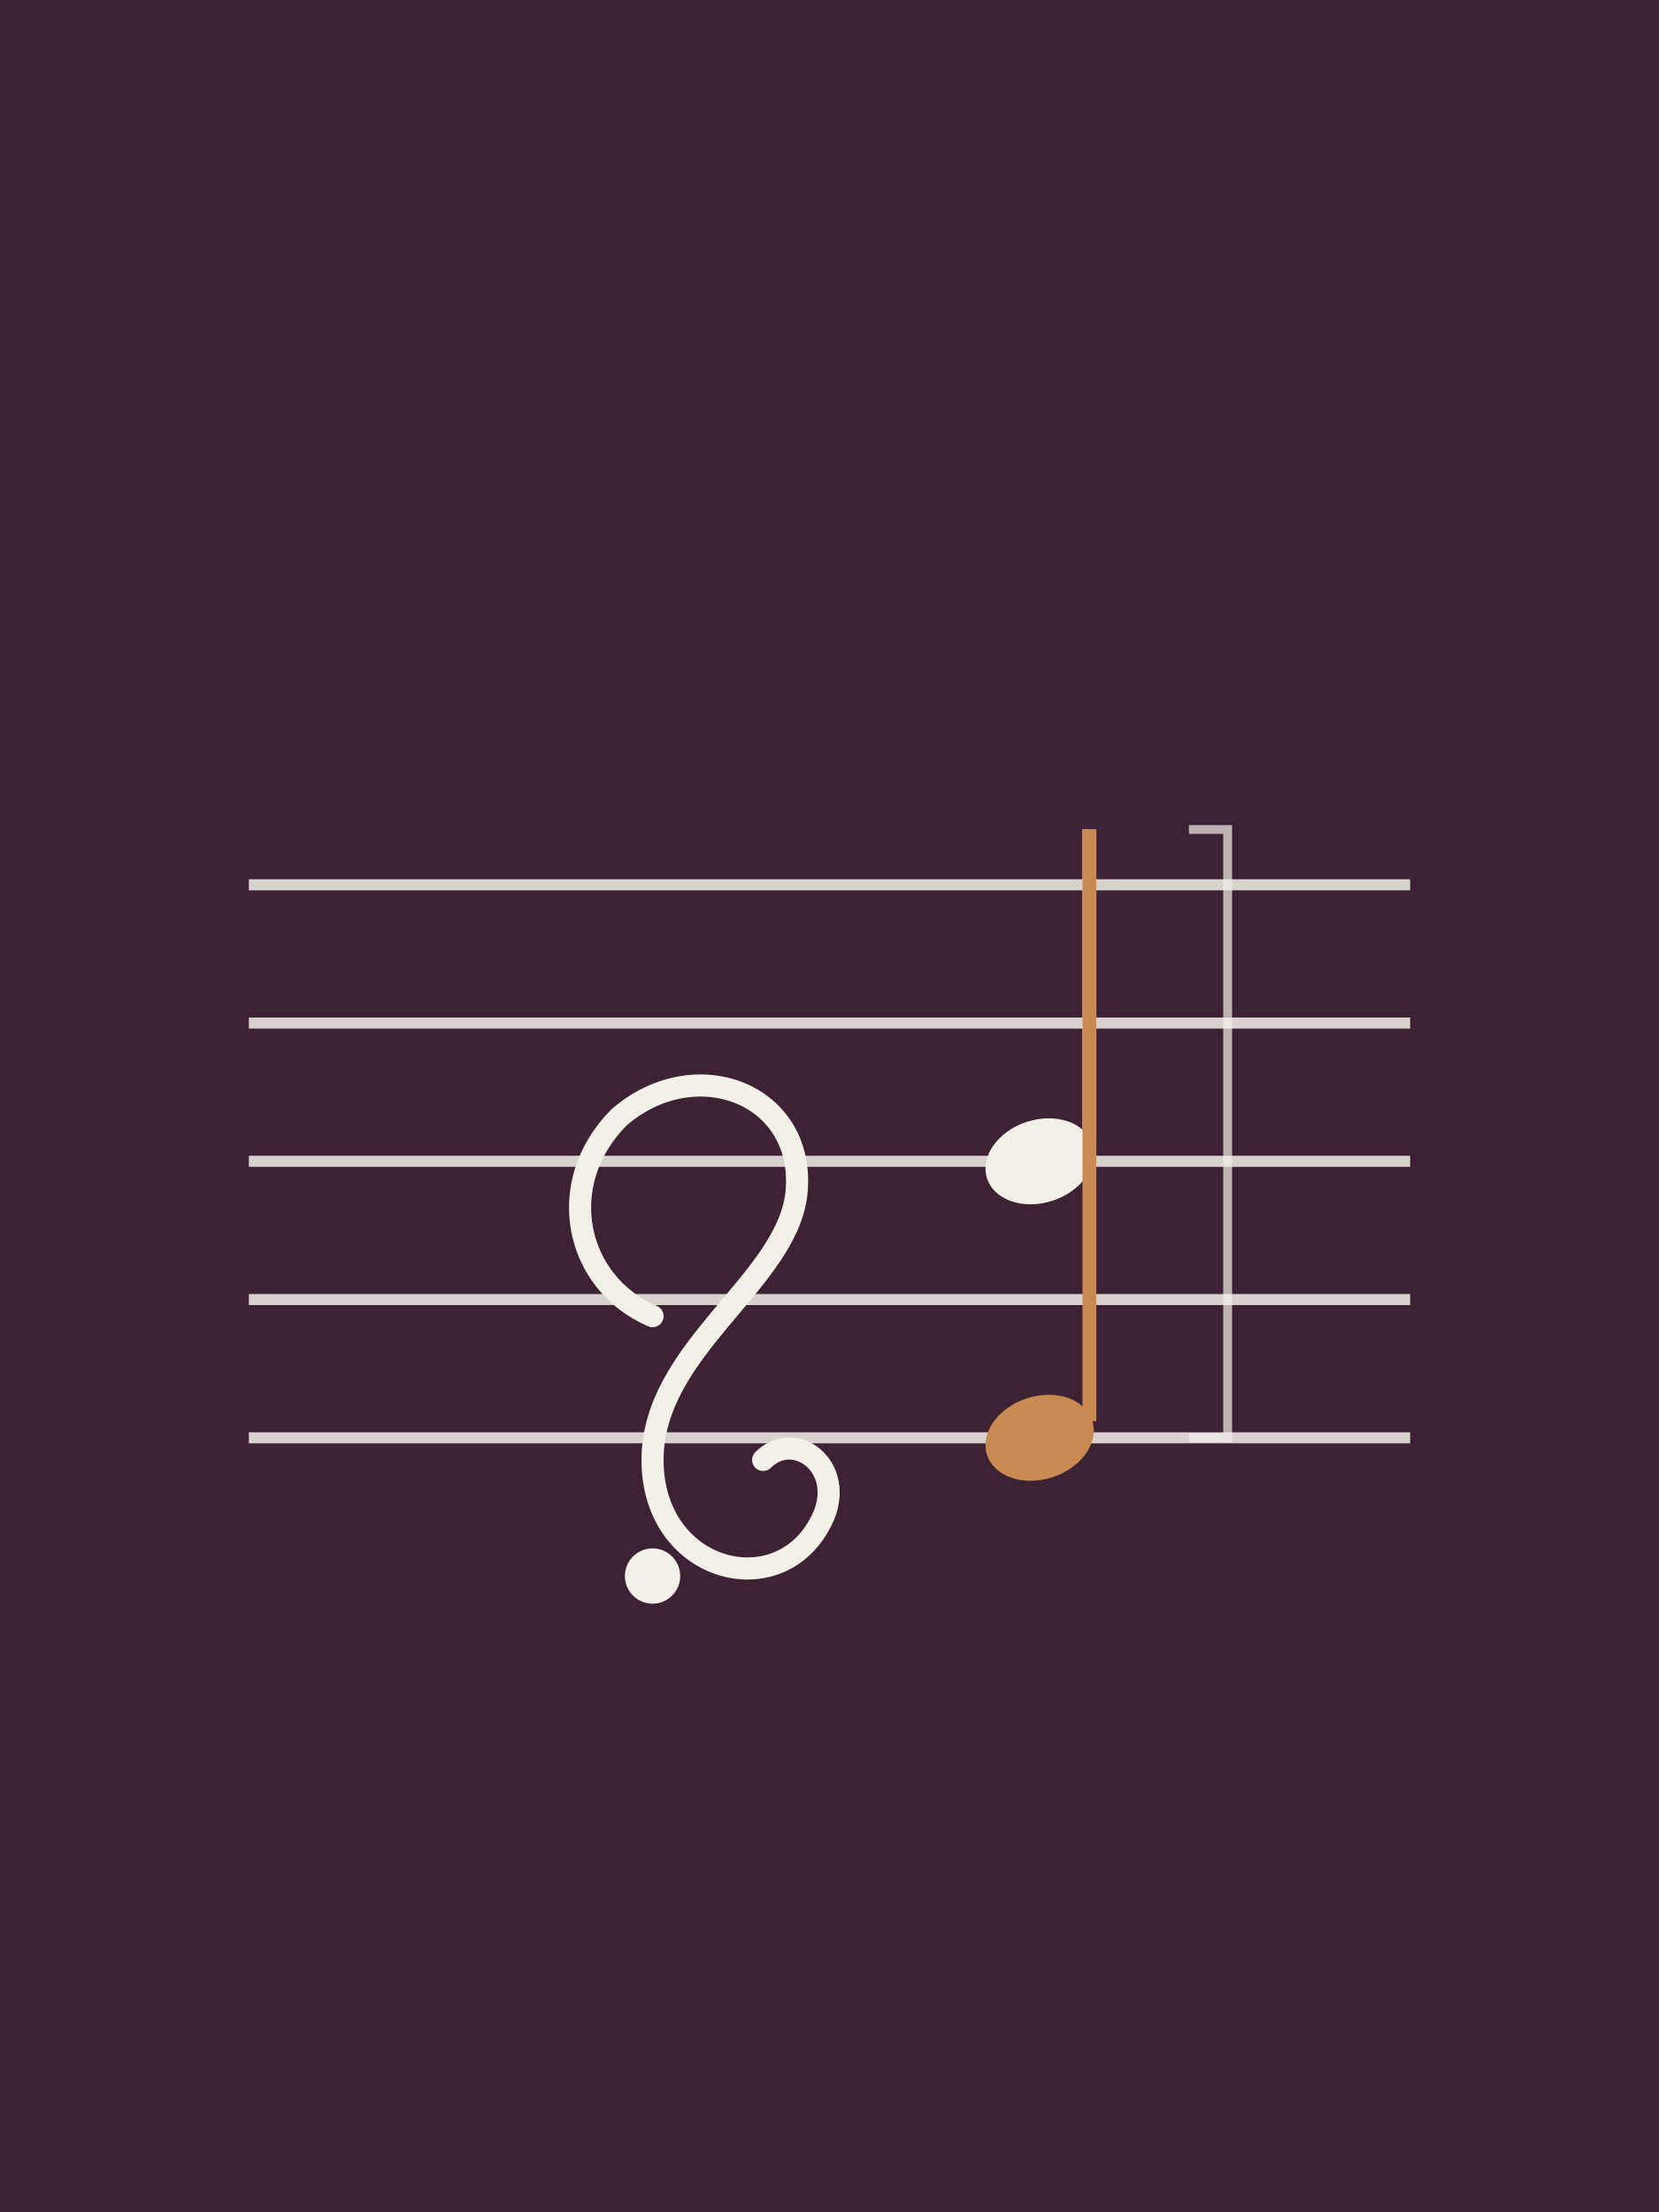
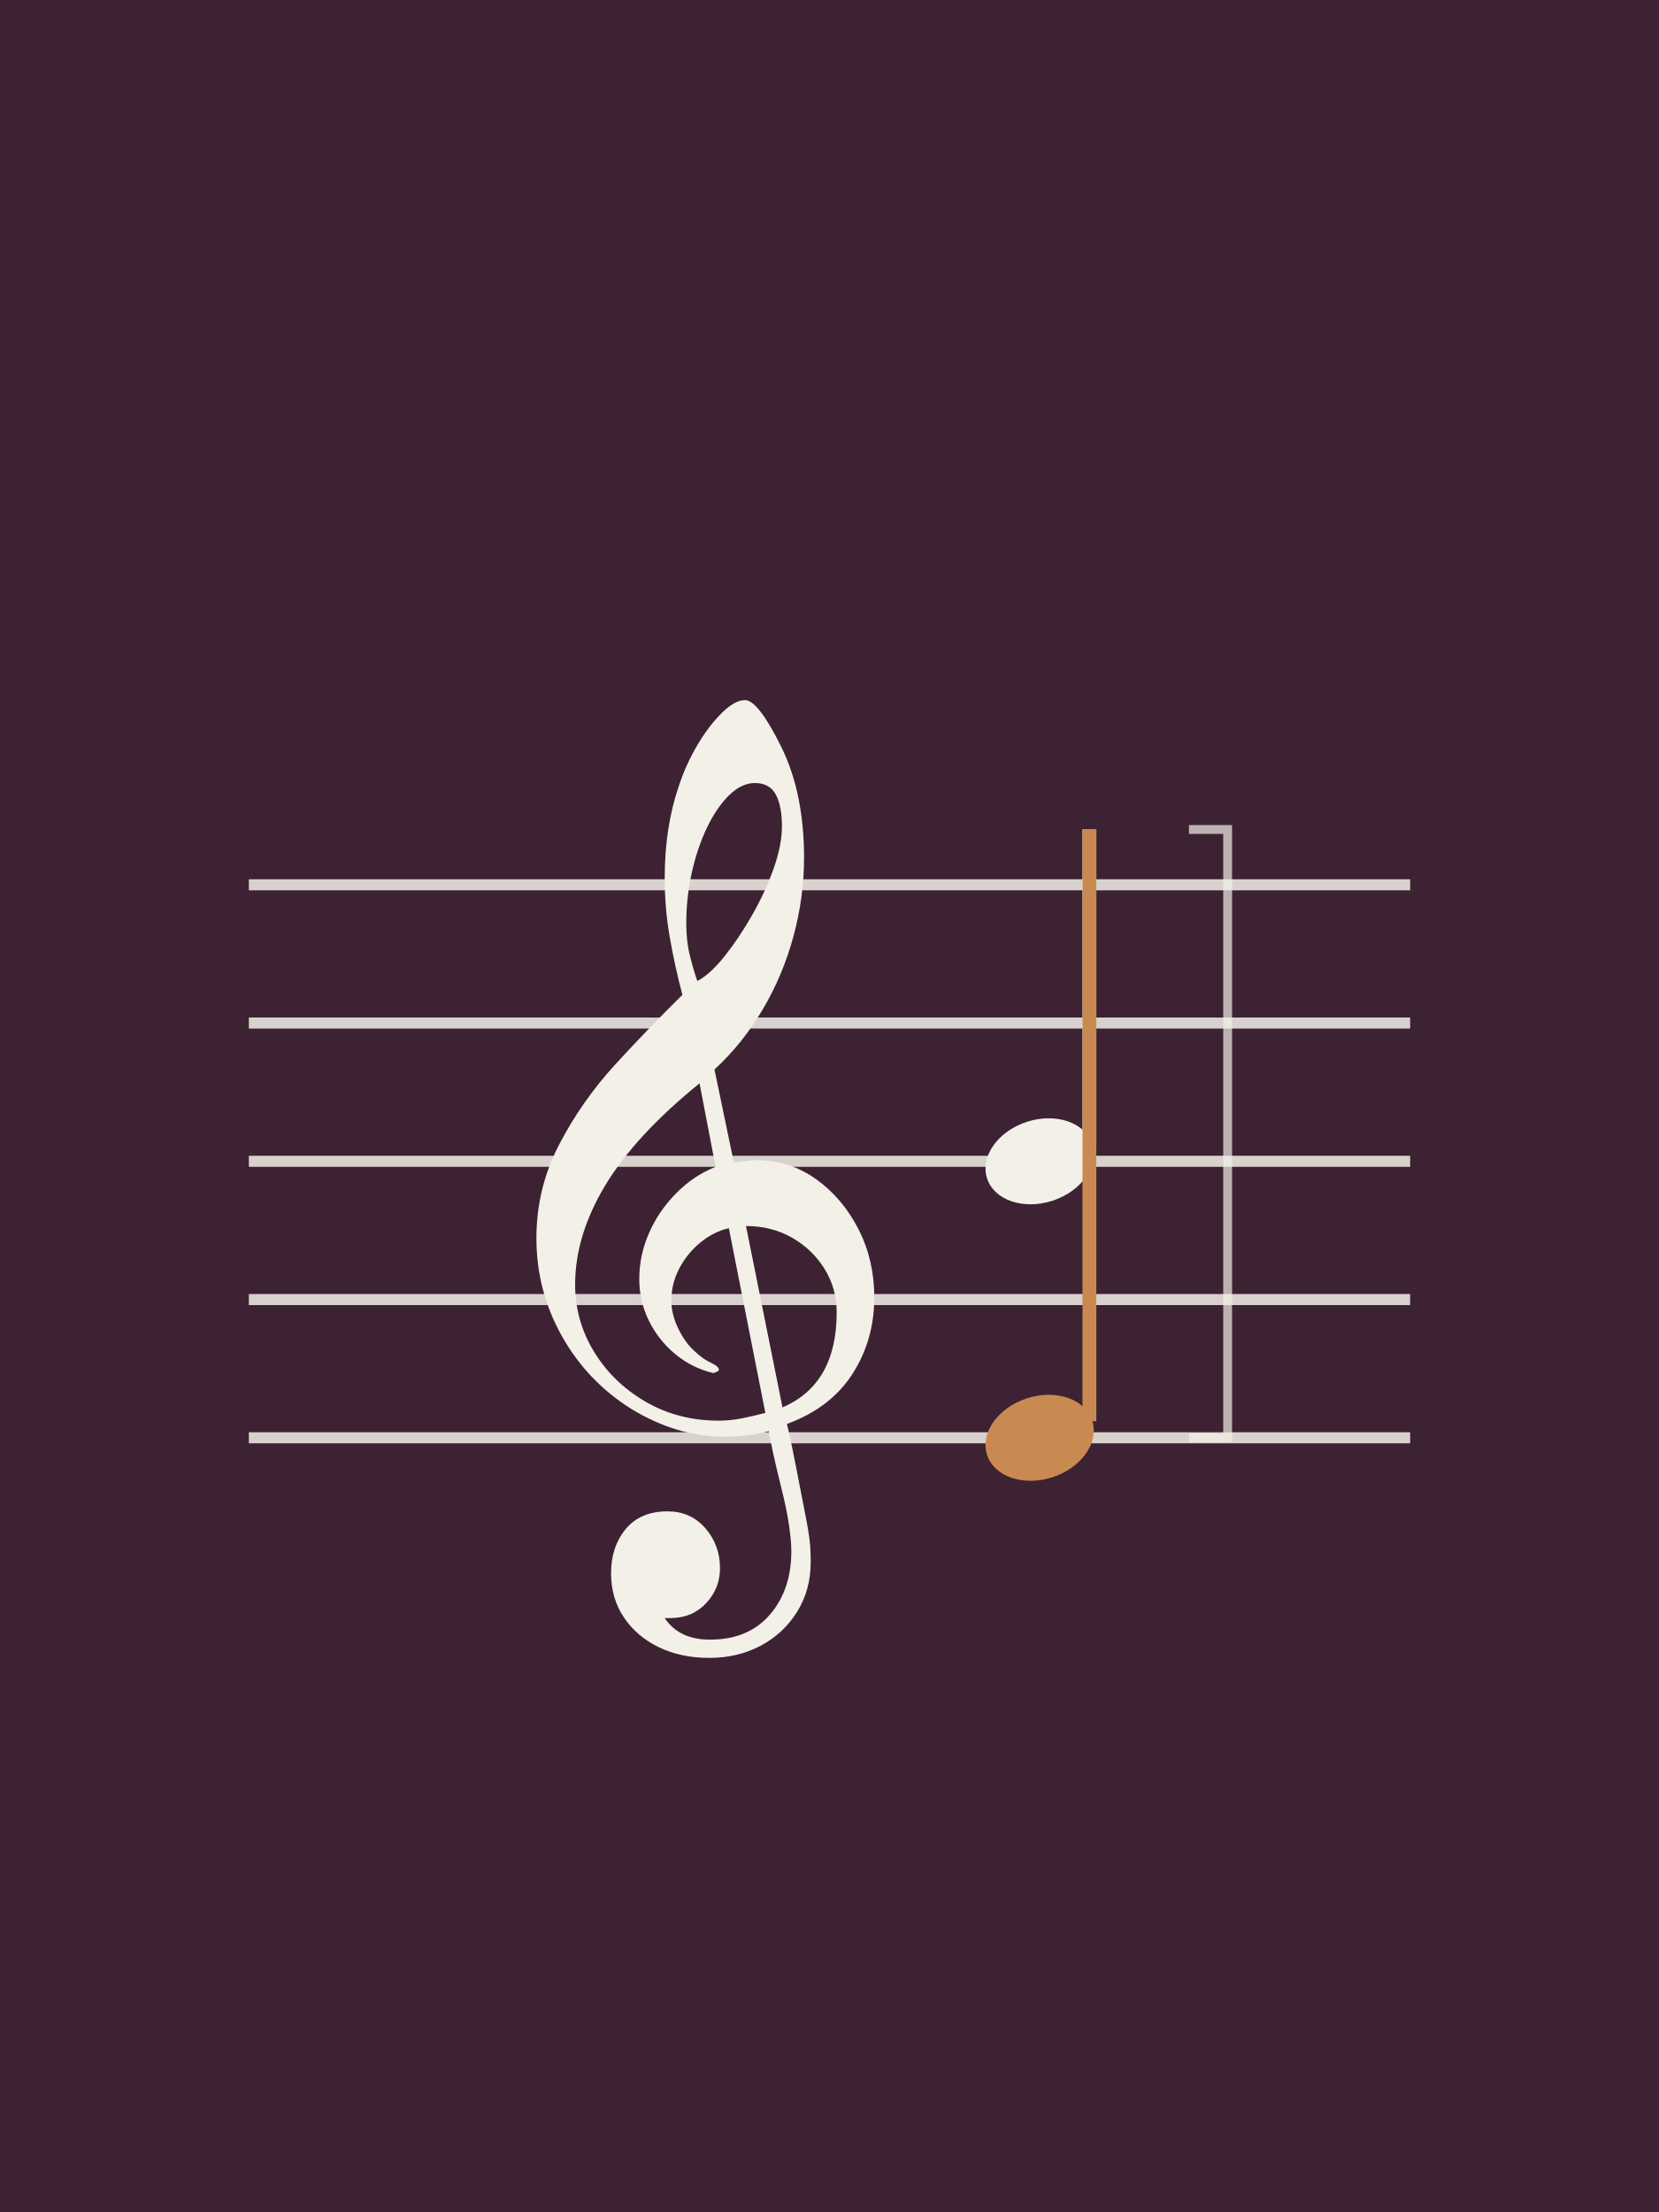
<svg xmlns="http://www.w3.org/2000/svg" viewBox="0 0 300 400">
  <rect width="300" height="400" fill="#3d2233" />
  <g stroke="#f3f0e8" stroke-width="2" opacity="0.85">
    <line x1="45" y1="160" x2="255" y2="160" />
    <line x1="45" y1="185" x2="255" y2="185" />
    <line x1="45" y1="210" x2="255" y2="210" />
    <line x1="45" y1="235" x2="255" y2="235" />
    <line x1="45" y1="260" x2="255" y2="260" />
  </g>
-   <path d="M118,238 C104,232 100,214 112,202 C126,190 146,198 144,216 C142,232 118,244 118,264 C118,284 140,290 148,276 C154,266 144,258 138,264" fill="none" stroke="#f3f0e8" stroke-width="4" stroke-linecap="round" />
-   <circle cx="118" cy="285" r="5" fill="#f3f0e8" />
+   <path transform="translate(92 260) scale(0.1 -0.1)" fill="#f3f0e8" d="M314 801Q300 854 291.0 906.0Q282 958 282 1012Q282 1059 288.5 1100.5Q295 1142 307 1177Q320 1217 341.0 1252.5Q362 1288 385.5 1311.0Q409 1334 427 1334Q451 1334 493 1249Q514 1206 524.0 1156.0Q534 1106 534 1049Q534 978 515.0 907.5Q496 837 459.5 775.0Q423 713 372 666L407 498Q422 500 432.0 501.0Q442 502 447 502Q508 502 556.0 467.5Q604 433 632.5 377.0Q661 321 661 254Q661 177 621.5 115.5Q582 54 503 25Q508 8 532 -117Q538 -147 541.0 -164.5Q544 -182 545.0 -195.0Q546 -208 546 -225Q546 -275 521.5 -314.5Q497 -354 455.5 -376.0Q414 -398 363 -398Q311 -398 271.0 -378.5Q231 -359 208.0 -324.5Q185 -290 185 -245Q185 -197 211.5 -165.0Q238 -133 287 -133Q329 -133 355.5 -163.5Q382 -194 382 -236Q382 -272 357.0 -299.0Q332 -326 292 -326H282Q308 -365 364 -365Q433 -365 472.0 -320.0Q511 -275 511 -205Q511 -188 507.0 -159.5Q503 -131 493 -91Q483 -51 477.5 -25.0Q472 1 470 12Q436 2 390 2Q304 2 222 52Q142 102 96.0 184.0Q50 266 50 361Q50 451 91 530Q132 609 192.5 675.0Q253 741 314 801ZM341 826Q364 838 390.0 870.5Q416 903 440.0 945.0Q464 987 479.0 1029.5Q494 1072 494 1106Q494 1142 483.0 1163.0Q472 1184 445 1184Q421 1184 398.5 1162.0Q376 1140 358.5 1103.5Q341 1067 331.0 1022.0Q321 977 321 930Q321 898 327.5 872.0Q334 846 341 826ZM398 379Q371 373 347.0 353.5Q323 334 308.5 306.5Q294 279 294 248Q294 223 307.0 196.5Q320 170 339 154Q352 142 365 136Q380 129 380 123Q380 120 370 117Q332 126 301.5 151.0Q271 176 253.5 211.5Q236 247 236 287Q236 330 253.5 370.0Q271 410 302.5 442.0Q334 474 374 490L345 641Q229 547 174.5 456.5Q120 366 120 277Q120 212 154.0 156.0Q188 100 247.0 65.5Q306 31 380 31Q400 31 420.5 35.0Q441 39 464 45ZM495 55Q593 97 593 227Q593 270 571.0 305.5Q549 341 512.0 362.0Q475 383 429 383Z" />
  <ellipse cx="188" cy="210" rx="10" ry="7.5" fill="#f3f0e8" transform="rotate(-18 188 210)" />
  <line x1="197" y1="207" x2="197" y2="150" stroke="#f3f0e8" stroke-width="2.5" />
  <ellipse cx="188" cy="260" rx="10" ry="7.5" fill="#c98a52" transform="rotate(-18 188 260)" />
  <line x1="197" y1="257" x2="197" y2="150" stroke="#c98a52" stroke-width="2.5" />
  <path d="M215,150 L222,150 L222,260 L215,260" fill="none" stroke="#f3f0e8" stroke-width="1.6" opacity="0.7" />
</svg>
